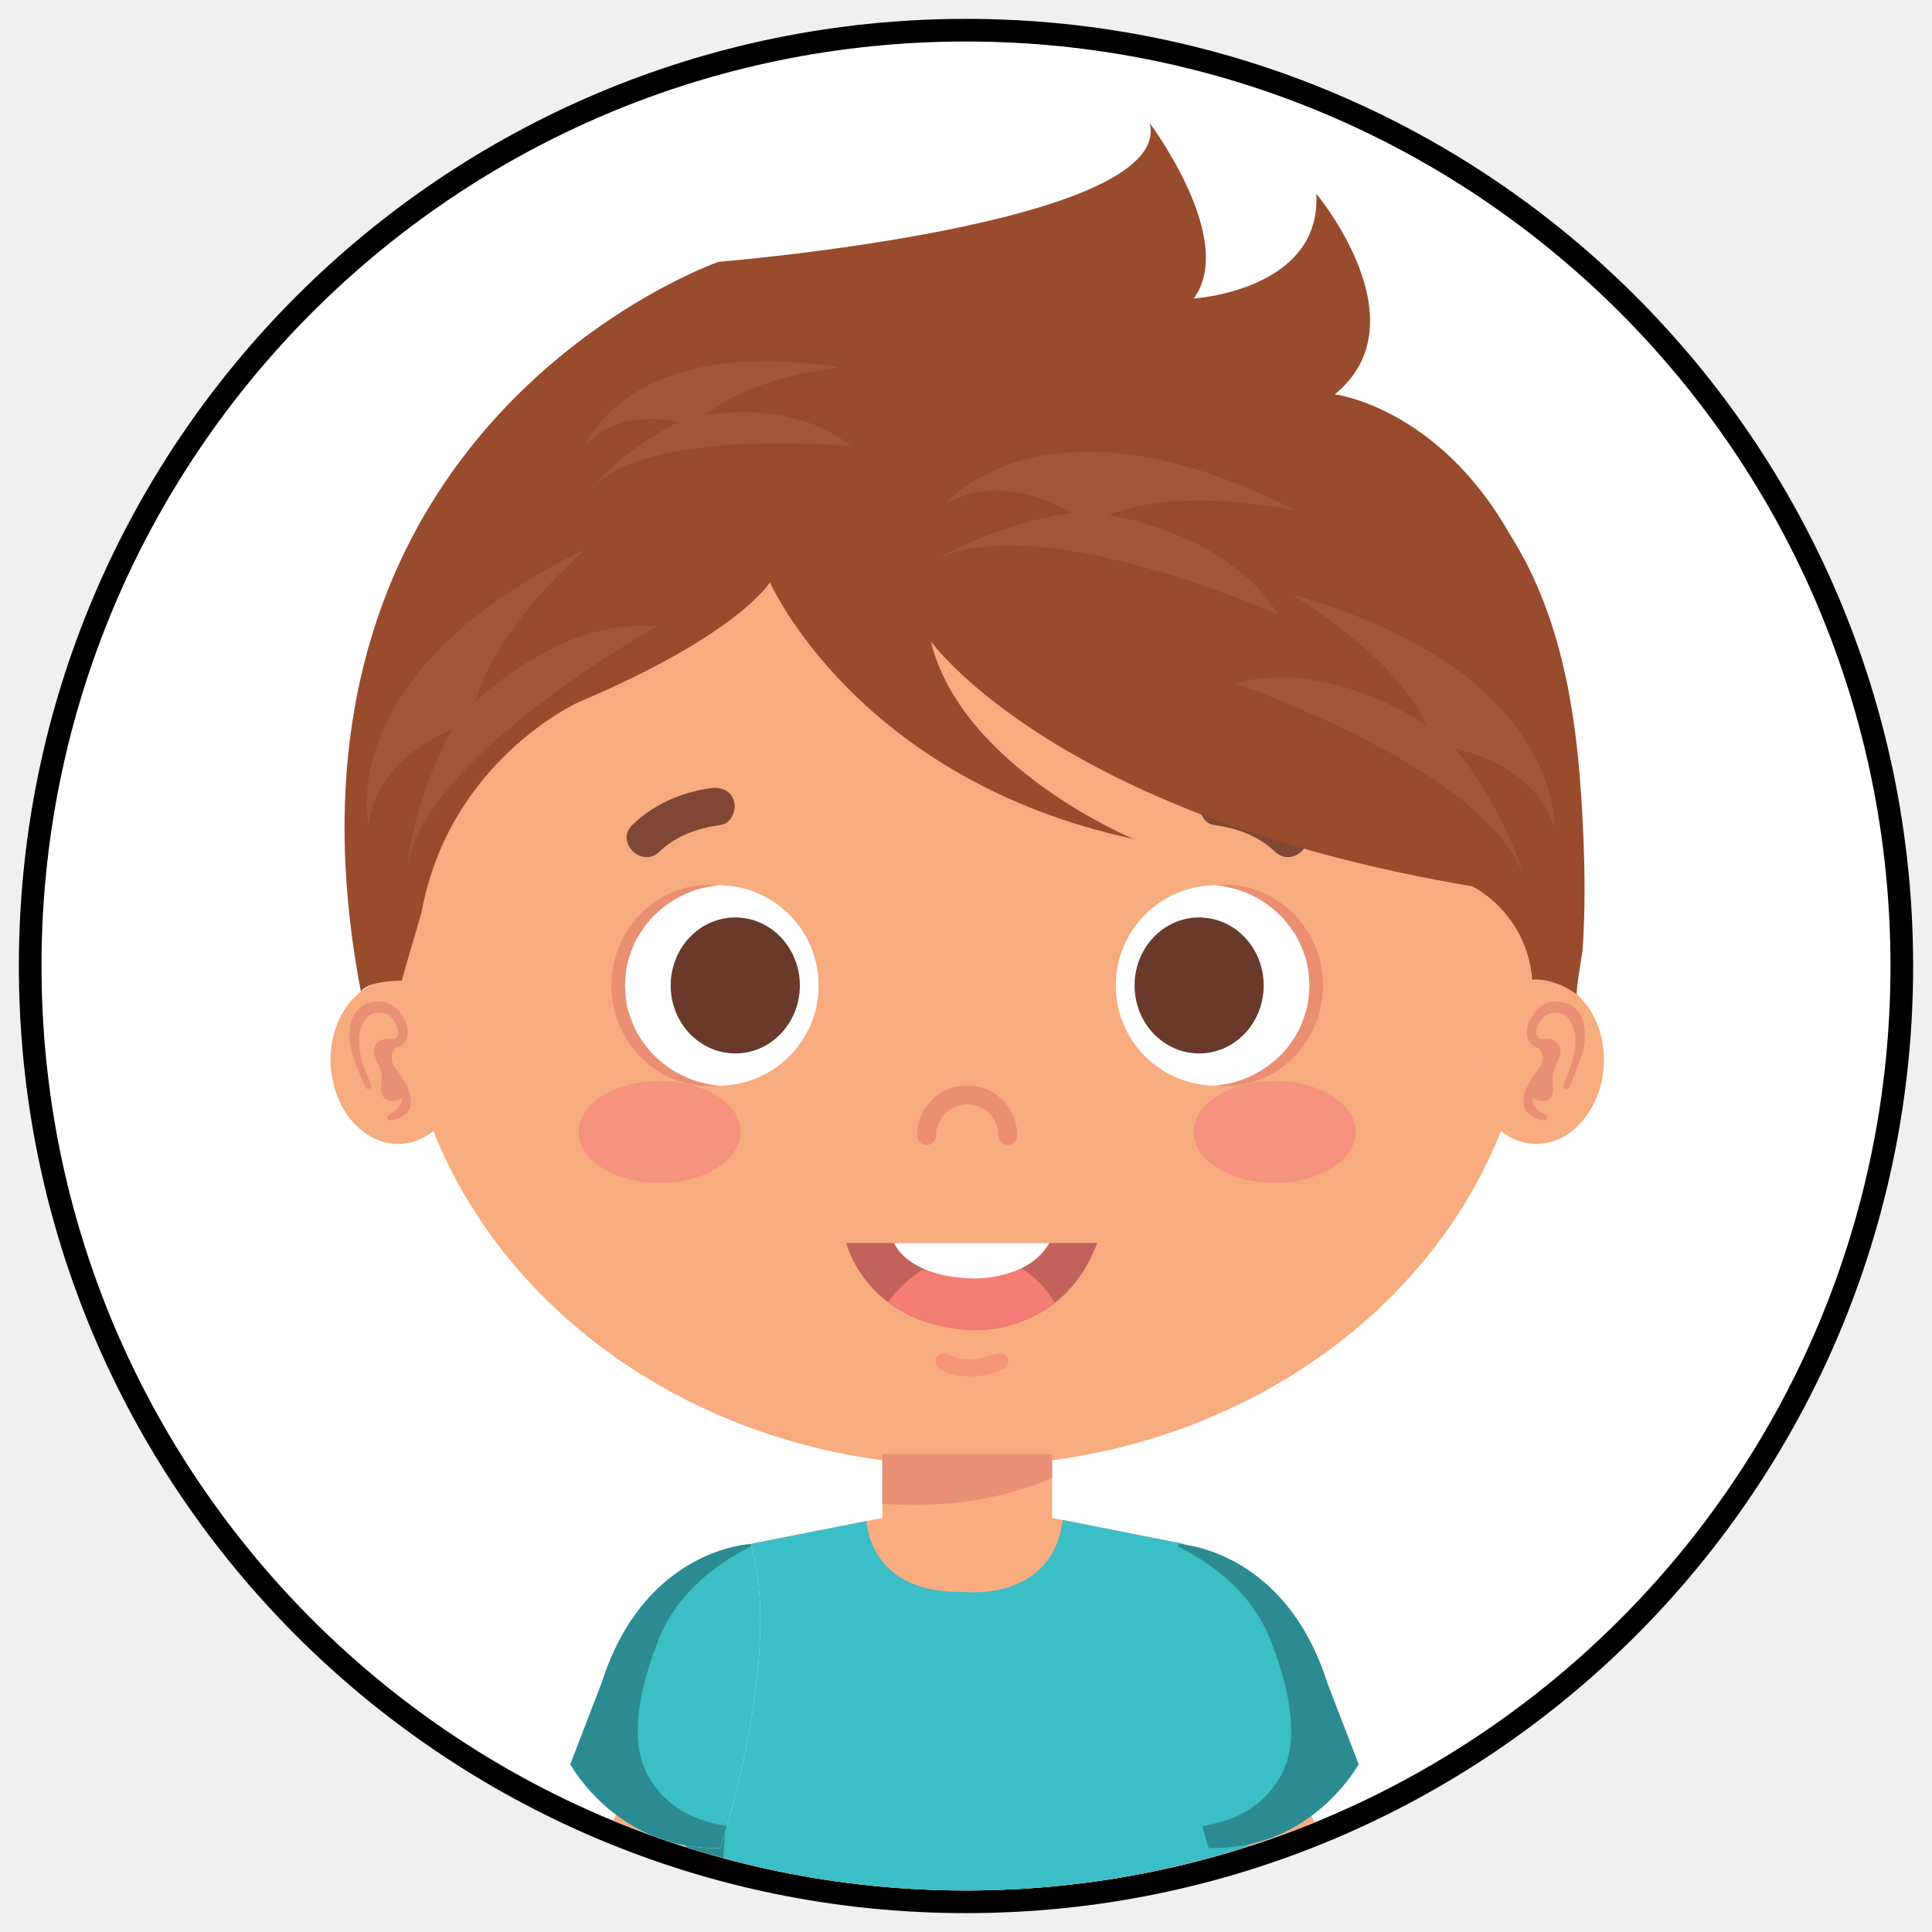
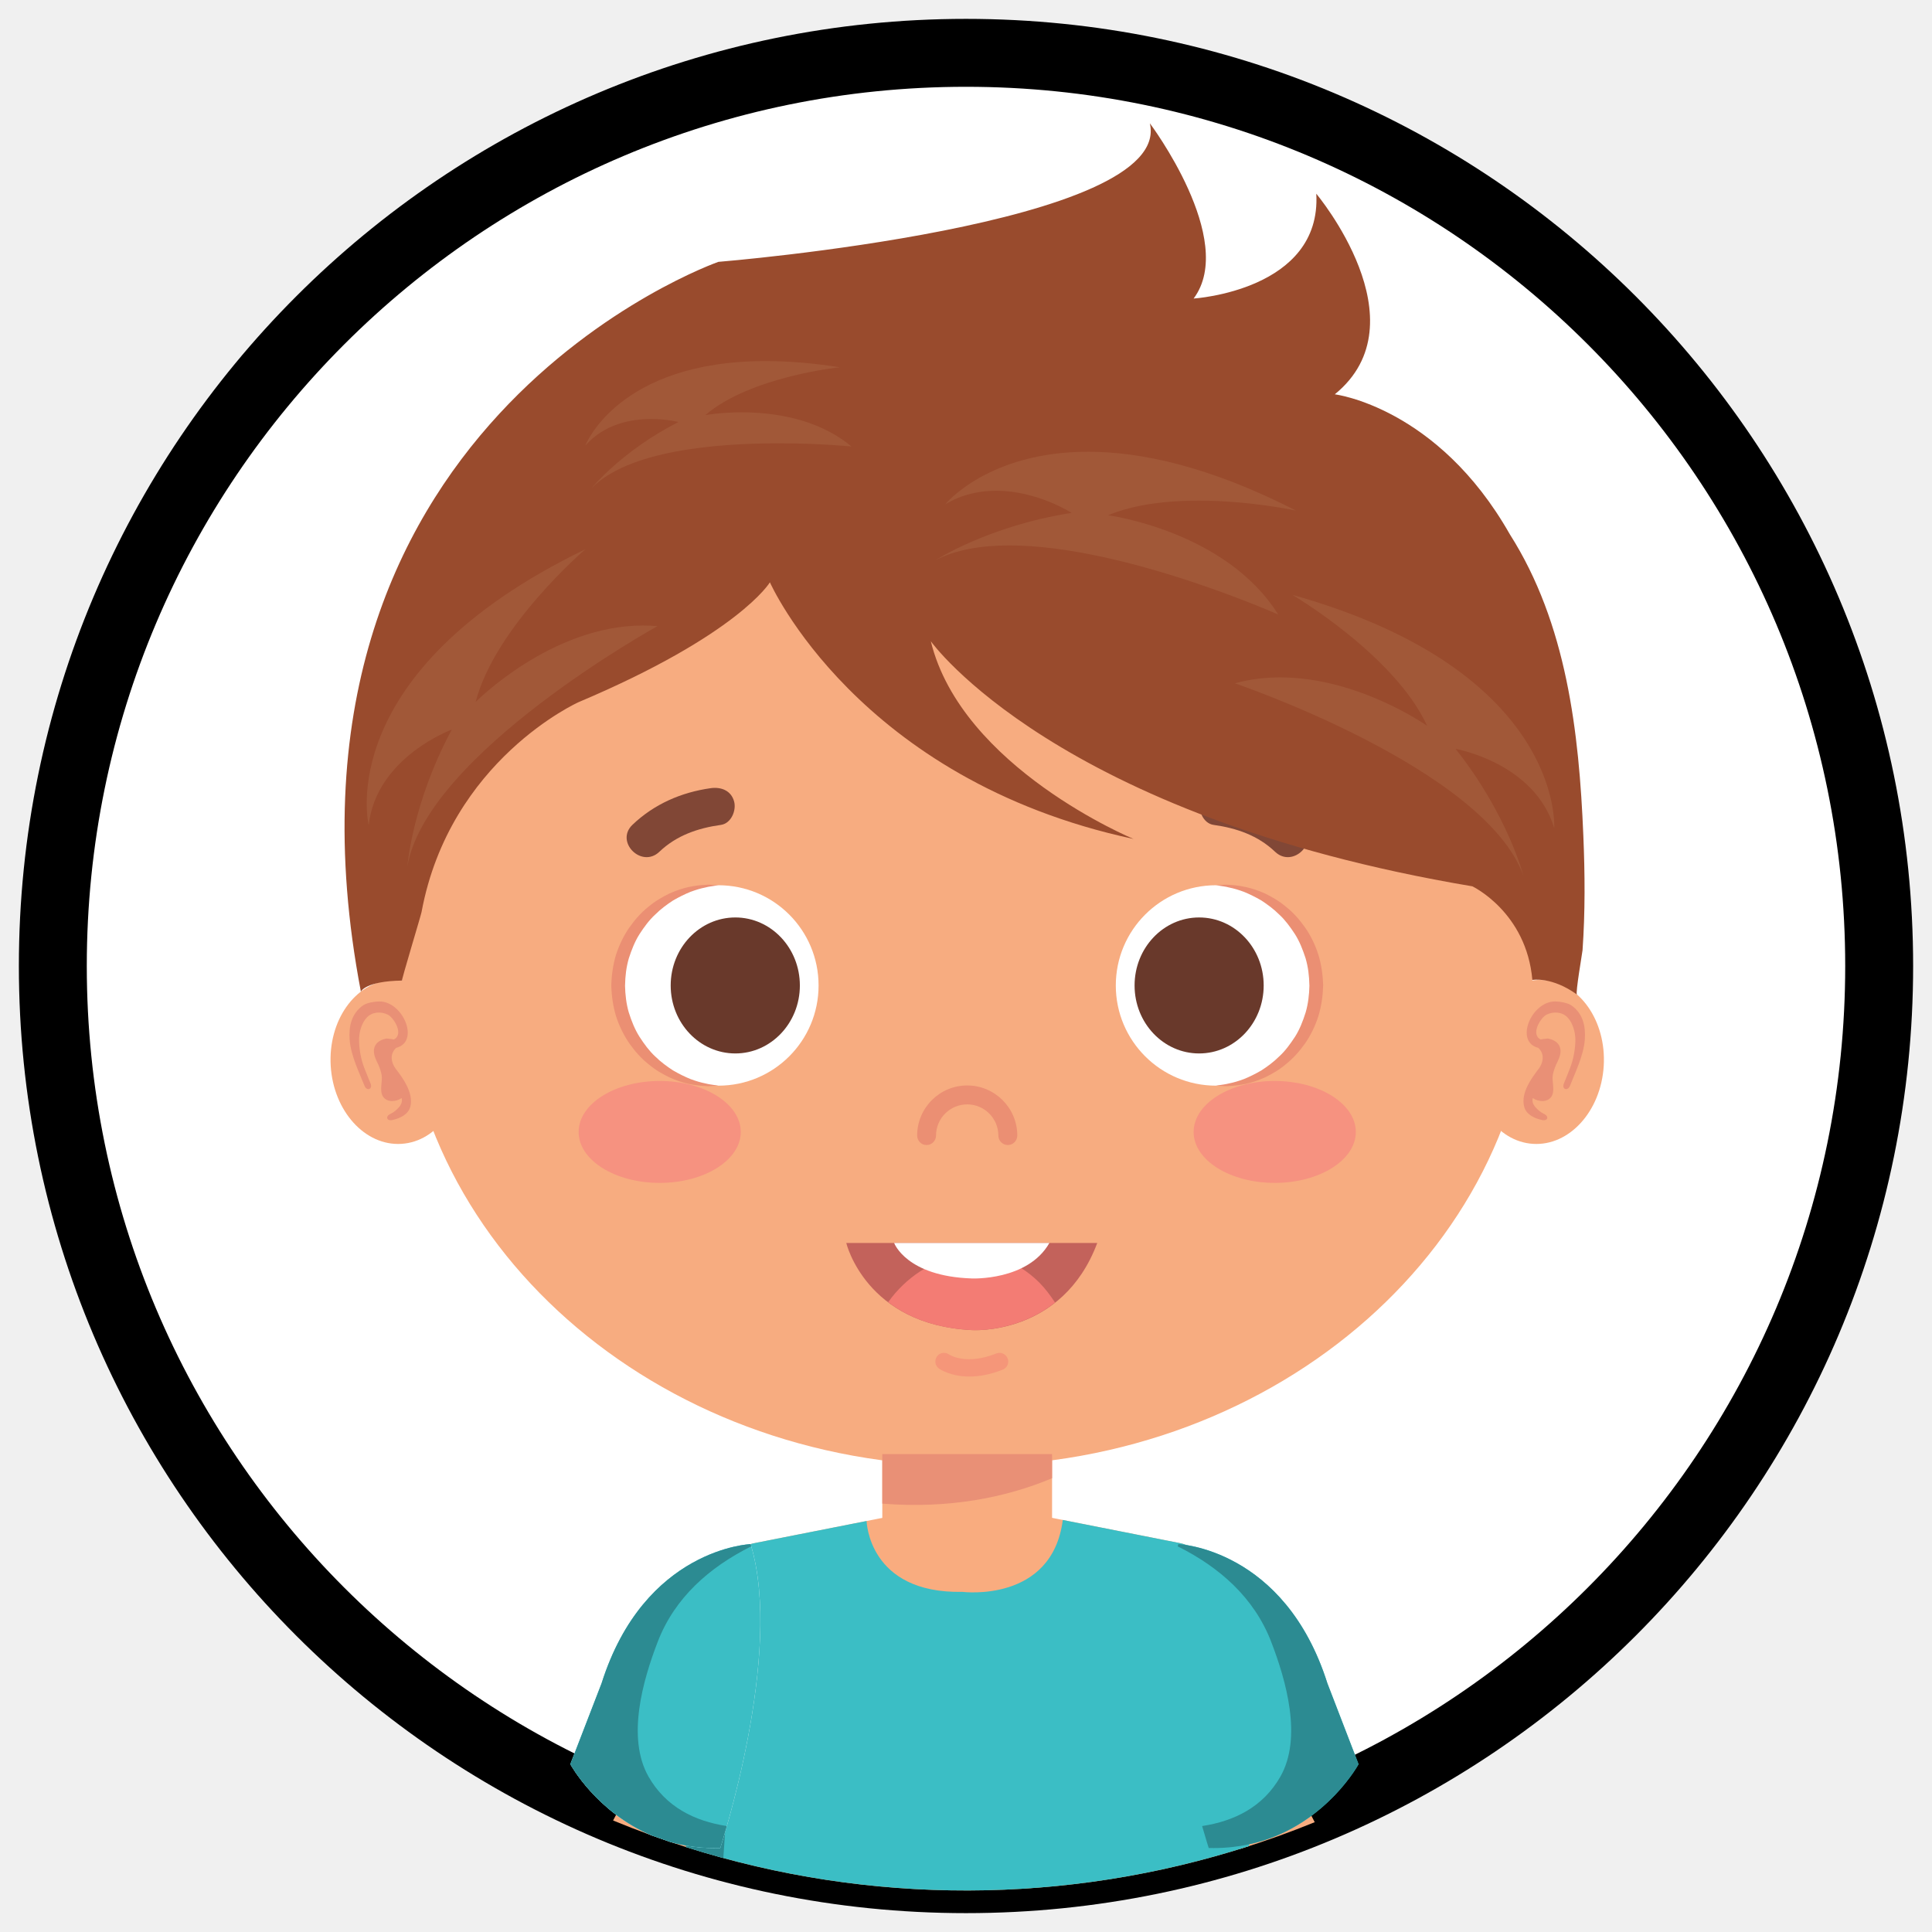
<svg xmlns="http://www.w3.org/2000/svg" width="512" height="512" viewBox="0 0 512 512" preserveAspectRatio="xMidYMid meet" version="1.1">
-   <circle cx="256.0" cy="256.0" r="248" fill="#ffffff" stroke="#000000" stroke-width="6" />
+   <circle cx="256.0" cy="256.0" r="242" fill="#ffffff" stroke="#000000" stroke-width="18" />
  <g transform="translate(-607.2269 -657.7692) scale(3.648363)">
    <path fill-rule="nonzero" fill="rgb(96.873%, 67.465%, 50.07%)" fill-opacity="1" d="M 277.766 250.441 C 277.766 270.508 259.379 286.773 236.695 286.773 C 214.008 286.773 195.621 270.508 195.621 250.441 C 195.621 230.379 214.008 214.113 236.695 214.113 C 259.379 214.113 277.766 230.379 277.766 250.441 " />
    <path fill-rule="nonzero" fill="rgb(96.873%, 67.465%, 50.07%)" fill-opacity="1" d="M 190.461 257.723 C 190.664 261.008 192.961 263.543 195.594 263.379 C 198.227 263.219 200.191 260.422 199.988 257.133 C 199.785 253.848 197.488 251.316 194.855 251.477 C 192.227 251.641 190.262 254.438 190.461 257.723 " />
    <path fill-rule="nonzero" fill="rgb(91.234%, 56.337%, 46.465%)" fill-opacity="1" d="M 192.805 253.324 C 193.074 253.133 193.629 253.043 193.969 253.035 C 195.707 253 196.969 255.973 195.211 256.406 C 194.52 257.062 195.16 257.895 195.16 257.895 C 195.723 258.625 196.477 259.672 196.25 260.652 C 196.113 261.242 195.492 261.527 194.941 261.648 C 194.504 261.738 194.434 261.371 194.785 261.211 C 195.055 261.086 195.289 260.879 195.477 260.652 L 195.531 260.555 L 195.574 260.484 C 195.641 260.344 195.645 260.195 195.617 260.051 C 195.215 260.336 194.559 260.375 194.273 259.965 C 193.969 259.523 194.242 258.863 194.16 258.371 C 194.094 258.027 193.965 257.695 193.801 257.379 C 193.078 255.898 194.52 255.73 194.52 255.73 C 194.738 255.742 194.906 255.77 195.051 255.797 C 195.797 255.418 195.039 254.199 194.605 253.992 C 194.105 253.746 193.469 253.789 193.082 254.203 C 192.691 254.621 192.516 255.285 192.52 255.84 C 192.527 256.527 192.652 257.215 192.895 257.852 C 193.031 258.215 193.215 258.645 193.359 259.008 C 193.52 259.418 193.078 259.574 192.914 259.16 C 192.574 258.289 191.93 257.008 191.836 255.824 C 191.762 254.836 191.973 253.91 192.805 253.324 " />
    <path fill-rule="nonzero" fill="rgb(96.873%, 67.465%, 50.07%)" fill-opacity="1" d="M 282.93 257.723 C 282.727 261.008 280.43 263.543 277.797 263.379 C 275.164 263.219 273.195 260.422 273.398 257.133 C 273.605 253.848 275.895 251.316 278.531 251.477 C 281.16 251.641 283.129 254.438 282.93 257.723 " />
    <path fill-rule="nonzero" fill="rgb(91.234%, 56.337%, 46.465%)" fill-opacity="1" d="M 280.586 253.324 C 280.312 253.133 279.762 253.043 279.426 253.035 C 277.68 253 276.426 255.973 278.18 256.406 C 278.867 257.062 278.23 257.895 278.23 257.895 C 277.668 258.625 276.91 259.672 277.145 260.652 C 277.277 261.242 277.895 261.527 278.445 261.648 C 278.891 261.738 278.957 261.371 278.605 261.211 C 278.336 261.086 278.102 260.879 277.914 260.652 L 277.855 260.555 L 277.812 260.484 C 277.746 260.344 277.742 260.195 277.773 260.051 C 278.176 260.336 278.832 260.375 279.117 259.965 C 279.426 259.523 279.145 258.863 279.23 258.371 C 279.297 258.027 279.43 257.695 279.59 257.379 C 280.312 255.898 278.867 255.73 278.867 255.73 C 278.645 255.742 278.484 255.77 278.344 255.797 C 277.598 255.418 278.352 254.199 278.781 253.992 C 279.285 253.746 279.922 253.789 280.309 254.203 C 280.695 254.621 280.871 255.285 280.871 255.84 C 280.859 256.527 280.734 257.215 280.492 257.852 C 280.355 258.215 280.176 258.645 280.031 259.008 C 279.871 259.418 280.312 259.574 280.48 259.16 C 280.812 258.289 281.461 257.008 281.555 255.824 C 281.629 254.836 281.422 253.91 280.586 253.324 " />
    <path fill-rule="nonzero" fill="rgb(92.046%, 56.047%, 45.16%)" fill-opacity="1" d="M 239.645 263.465 C 239.266 263.465 238.957 263.156 238.957 262.773 C 238.957 261.527 237.941 260.512 236.695 260.512 C 235.445 260.512 234.43 261.527 234.43 262.773 C 234.43 263.156 234.121 263.465 233.742 263.465 C 233.359 263.465 233.059 263.156 233.059 262.773 C 233.059 260.77 234.688 259.137 236.695 259.137 C 238.699 259.137 240.332 260.77 240.332 262.773 C 240.332 263.156 240.023 263.465 239.645 263.465 " />
    <path fill-rule="nonzero" fill="rgb(96.478%, 57.202%, 50.116%)" fill-opacity="1" d="M 214.355 266.215 C 211.102 266.215 208.469 264.559 208.469 262.516 C 208.469 260.473 211.102 258.812 214.355 258.812 C 217.609 258.812 220.246 260.473 220.246 262.516 C 220.246 264.559 217.609 266.215 214.355 266.215 " />
    <path fill-rule="nonzero" fill="rgb(96.478%, 57.202%, 50.116%)" fill-opacity="1" d="M 259.031 266.215 C 255.777 266.215 253.141 264.559 253.141 262.516 C 253.141 260.473 255.777 258.812 259.031 258.812 C 262.281 258.812 264.922 260.473 264.922 262.516 C 264.922 264.559 262.281 266.215 259.031 266.215 " />
    <path fill-rule="nonzero" fill="rgb(50.452%, 27.805%, 21.037%)" fill-opacity="1" d="M 214.336 242.16 C 215.578 240.977 217.125 240.445 218.801 240.211 C 219.547 240.109 219.941 239.16 219.762 238.508 C 219.547 237.711 218.812 237.438 218.062 237.543 C 215.922 237.844 213.949 238.703 212.379 240.203 C 211.086 241.441 213.047 243.395 214.336 242.16 " />
    <path fill-rule="nonzero" fill="rgb(50.452%, 27.805%, 21.037%)" fill-opacity="1" d="M 259.055 242.16 C 257.812 240.977 256.266 240.445 254.594 240.211 C 253.848 240.109 253.445 239.16 253.629 238.508 C 253.848 237.711 254.586 237.438 255.328 237.543 C 257.469 237.844 259.441 238.703 261.012 240.203 C 262.309 241.441 260.348 243.395 259.055 242.16 " />
    <path fill-rule="nonzero" fill="rgb(76.492%, 38.602%, 35.632%)" fill-opacity="1" d="M 246.141 270.578 L 227.91 270.578 C 227.91 270.578 229.316 276.527 237.027 276.906 C 237.027 276.906 243.598 277.371 246.141 270.578 " />
    <path fill-rule="nonzero" fill="rgb(95.43%, 48.546%, 45.297%)" fill-opacity="1" d="M 241.926 273.449 C 238.449 269.988 233.516 271.285 230.953 274.879 C 232.324 275.918 234.266 276.773 237.027 276.906 C 237.027 276.906 240.266 277.125 243.074 274.906 C 242.73 274.383 242.359 273.883 241.926 273.449 " />
    <path fill-rule="nonzero" fill="rgb(96.201%, 58.649%, 47.321%)" fill-opacity="1" d="M 236.855 280.281 C 235.469 280.281 234.691 279.738 234.645 279.703 C 234.359 279.5 234.297 279.105 234.496 278.82 C 234.699 278.539 235.094 278.477 235.375 278.676 C 235.441 278.719 236.625 279.477 238.809 278.605 C 239.133 278.48 239.496 278.633 239.629 278.957 C 239.762 279.277 239.605 279.648 239.277 279.777 C 238.336 280.156 237.523 280.281 236.855 280.281 " />
    <path fill-rule="nonzero" fill="rgb(100%, 100%, 100%)" fill-opacity="1" d="M 242.664 270.578 L 231.387 270.578 C 231.387 270.578 232.262 273 237.027 273.156 C 237.027 273.156 241.094 273.34 242.664 270.578 " />
    <path fill-rule="nonzero" fill="rgb(100%, 100%, 100%)" fill-opacity="1" d="M 225.898 251.875 C 225.898 255.895 222.645 259.152 218.621 259.152 C 214.598 259.152 211.34 255.895 211.34 251.875 C 211.34 247.852 214.598 244.594 218.621 244.594 C 222.645 244.594 225.898 247.852 225.898 251.875 " />
    <path fill-rule="nonzero" fill="rgb(41.208%, 22.397%, 16.692%)" fill-opacity="1" d="M 224.539 251.875 C 224.539 254.602 222.438 256.812 219.852 256.812 C 217.258 256.812 215.156 254.602 215.156 251.875 C 215.156 249.145 217.258 246.934 219.852 246.934 C 222.438 246.934 224.539 249.145 224.539 251.875 " />
    <path fill-rule="nonzero" fill="rgb(92.046%, 56.047%, 45.16%)" fill-opacity="1" d="M 218.621 259.152 C 218.621 259.152 218.531 259.16 218.363 259.168 C 218.195 259.164 217.949 259.215 217.633 259.176 C 217.312 259.164 216.926 259.117 216.484 259.027 C 216.051 258.93 215.562 258.781 215.055 258.547 C 214.555 258.301 214.02 258 213.527 257.578 C 213.02 257.176 212.562 256.664 212.152 256.082 C 211.746 255.496 211.422 254.828 211.188 254.113 C 210.969 253.387 210.863 252.66 210.84 251.848 C 210.859 251.168 210.969 250.332 211.188 249.633 C 211.422 248.918 211.746 248.25 212.152 247.664 C 212.562 247.086 213.02 246.566 213.527 246.168 C 214.02 245.746 214.555 245.445 215.055 245.199 C 215.562 244.965 216.051 244.816 216.484 244.719 C 216.926 244.629 217.312 244.578 217.629 244.57 C 217.941 244.527 218.195 244.578 218.363 244.578 C 218.531 244.586 218.621 244.594 218.621 244.594 C 218.621 244.594 218.531 244.605 218.363 244.633 C 218.199 244.664 217.953 244.68 217.656 244.762 C 217.352 244.82 216.992 244.926 216.594 245.074 C 216.195 245.234 215.77 245.445 215.324 245.703 C 214.895 245.984 214.441 246.312 214.027 246.727 C 213.598 247.121 213.23 247.621 212.891 248.145 C 212.551 248.68 212.316 249.285 212.113 249.91 C 211.93 250.559 211.855 251.148 211.84 251.898 C 211.852 252.516 211.93 253.215 212.113 253.836 C 212.312 254.461 212.551 255.07 212.891 255.602 C 213.23 256.129 213.598 256.629 214.023 257.023 C 214.438 257.434 214.891 257.762 215.324 258.043 C 215.77 258.301 216.195 258.512 216.594 258.672 C 216.992 258.82 217.352 258.926 217.652 258.984 C 217.949 259.062 218.203 259.082 218.363 259.113 C 218.531 259.141 218.621 259.152 218.621 259.152 " />
    <path fill-rule="nonzero" fill="rgb(100%, 100%, 100%)" fill-opacity="1" d="M 247.488 251.875 C 247.488 255.895 250.746 259.152 254.77 259.152 C 258.789 259.152 262.051 255.895 262.051 251.875 C 262.051 247.852 258.789 244.594 254.77 244.594 C 250.746 244.594 247.488 247.852 247.488 251.875 " />
    <path fill-rule="nonzero" fill="rgb(41.208%, 22.397%, 16.692%)" fill-opacity="1" d="M 248.852 251.875 C 248.852 254.602 250.949 256.812 253.539 256.812 C 256.133 256.812 258.23 254.602 258.23 251.875 C 258.23 249.145 256.133 246.934 253.539 246.934 C 250.949 246.934 248.852 249.145 248.852 251.875 " />
    <path fill-rule="nonzero" fill="rgb(92.046%, 56.047%, 45.16%)" fill-opacity="1" d="M 254.77 259.152 C 254.77 259.152 254.859 259.141 255.023 259.113 C 255.188 259.082 255.441 259.062 255.738 258.984 C 256.039 258.926 256.398 258.82 256.797 258.672 C 257.191 258.512 257.621 258.301 258.066 258.043 C 258.5 257.762 258.949 257.434 259.363 257.023 C 259.797 256.629 260.156 256.129 260.504 255.602 C 260.844 255.07 261.078 254.461 261.277 253.836 C 261.461 253.215 261.539 252.516 261.551 251.898 C 261.535 251.148 261.461 250.559 261.277 249.91 C 261.074 249.285 260.84 248.68 260.5 248.145 C 260.156 247.621 259.793 247.121 259.363 246.727 C 258.949 246.312 258.496 245.988 258.066 245.703 C 257.621 245.445 257.191 245.234 256.797 245.074 C 256.398 244.926 256.039 244.82 255.734 244.762 C 255.438 244.68 255.191 244.664 255.023 244.633 C 254.859 244.605 254.77 244.594 254.77 244.594 C 254.77 244.594 254.859 244.586 255.027 244.578 C 255.195 244.578 255.445 244.527 255.762 244.57 C 256.078 244.578 256.465 244.629 256.902 244.719 C 257.344 244.816 257.828 244.965 258.336 245.199 C 258.836 245.445 259.371 245.746 259.859 246.168 C 260.371 246.566 260.828 247.086 261.238 247.664 C 261.645 248.25 261.973 248.918 262.199 249.633 C 262.422 250.332 262.531 251.172 262.551 251.848 C 262.527 252.66 262.422 253.387 262.199 254.113 C 261.969 254.828 261.645 255.496 261.238 256.082 C 260.828 256.66 260.367 257.176 259.859 257.578 C 259.371 258 258.836 258.301 258.336 258.547 C 257.828 258.781 257.34 258.93 256.902 259.027 C 256.465 259.113 256.078 259.164 255.758 259.176 C 255.441 259.215 255.195 259.164 255.027 259.168 C 254.859 259.16 254.77 259.152 254.77 259.152 " />
    <path style="fill:rgb(59.95%, 29.547%, 17.778%);fill-opacity:1;fill-rule:nonzero" d="M 249.961 189.246 C 251.699 196.637 218.621 199.312 218.621 199.312 C 218.621 199.312 184.785 211.137 192.652 252.32 C 192.652 252.32 192.98 251.555 195.641 251.519 C 195.578 251.519 197.004 246.828 197.059 246.539 C 199.113 235.481 208.469 231.293 208.469 231.293 C 220.114 226.371 222.363 222.59 222.363 222.59 C 222.363 222.59 228.684 236.922 248.773 241.23 C 248.773 241.23 236.297 236.067 234.051 226.871 C 234.051 226.871 243.078 239.578 273.387 244.672 C 273.387 244.672 277.316 246.539 277.746 251.472 C 277.746 251.472 279.152 251.211 280.983 252.53 C 280.867 252.423 281.371 249.526 281.391 249.312 C 281.586 246.547 281.566 243.766 281.449 240.996 C 281.14 233.465 280.235 225.594 276.11 219.102 C 270.856 209.844 263.395 208.934 263.395 208.934 C 269.86 203.672 262.051 194.363 262.051 194.363 C 262.449 201.394 253.141 201.977 253.141 201.977 C 256.324 197.719 249.961 189.246 249.961 189.246 z " />
    <path fill-rule="nonzero" fill="rgb(63.04%, 34.607%, 22.134%)" fill-opacity="1" d="M 277.102 243.914 C 274.301 236.086 256.141 229.926 256.141 229.926 C 257.242 229.621 258.348 229.496 259.43 229.496 C 265.129 229.496 270.105 233.016 270.105 233.016 C 267.738 227.863 260.312 223.5 260.312 223.5 C 280.078 229.043 279.336 240.449 279.336 240.449 C 277.906 235.688 272.168 234.688 272.168 234.688 C 275.949 239.445 277.102 243.914 277.102 243.914 " />
    <path fill-rule="nonzero" fill="rgb(63.04%, 34.607%, 22.134%)" fill-opacity="1" d="M 196.027 243.242 C 196.027 243.242 196.375 238.641 199.254 233.289 C 199.254 233.289 193.781 235.285 193.219 240.227 C 193.219 240.227 190.48 229.133 208.957 220.188 C 208.957 220.188 202.414 225.789 200.988 231.281 C 200.988 231.281 206.465 225.727 213.145 225.727 C 213.492 225.727 213.844 225.742 214.195 225.773 C 214.195 225.773 197.406 235.043 196.027 243.242 " />
    <path fill-rule="nonzero" fill="rgb(63.04%, 34.607%, 22.134%)" fill-opacity="1" d="M 259.285 224.93 C 259.285 224.93 248.012 219.91 239.746 219.91 C 237.711 219.91 235.855 220.219 234.395 220.98 C 234.395 220.98 238.273 218.477 244.281 217.547 C 244.281 217.547 241.785 215.938 238.801 215.938 C 237.602 215.938 236.328 216.195 235.105 216.918 C 235.105 216.918 238.195 213.105 245.469 213.105 C 249.297 213.105 254.277 214.16 260.578 217.379 C 260.578 217.379 257.262 216.656 253.5 216.656 C 251.266 216.656 248.879 216.91 246.93 217.719 C 246.93 217.719 255.48 218.844 259.285 224.93 " />
    <path fill-rule="nonzero" fill="rgb(63.04%, 34.607%, 22.134%)" fill-opacity="1" d="M 209.402 215.758 C 209.402 215.758 211.609 213.035 215.723 210.945 C 215.723 210.945 214.887 210.727 213.742 210.727 C 212.293 210.727 210.344 211.078 208.953 212.66 C 208.953 212.66 211.293 206.52 222.051 206.52 C 223.652 206.52 225.441 206.656 227.438 206.969 C 227.438 206.969 220.938 207.637 217.672 210.445 C 217.672 210.445 218.75 210.242 220.312 210.242 C 222.566 210.242 225.82 210.664 228.285 212.723 C 228.285 212.723 226.012 212.492 222.988 212.492 C 218.387 212.492 212.059 213.031 209.402 215.758 " />
    <path fill-rule="nonzero" fill="rgb(97.63%, 67.516%, 49.866%)" fill-opacity="1" d="M 242.859 291.82 L 230.527 291.82 L 230.527 285.914 L 242.859 285.914 L 242.859 291.82 " />
    <path fill-rule="nonzero" fill="rgb(91.234%, 56.337%, 46.465%)" fill-opacity="1" d="M 242.859 287.668 L 242.859 285.914 L 230.527 285.914 L 230.527 289.512 C 235.379 289.902 239.516 289.066 242.859 287.668 " />
    <path style="fill:rgb(96.873%, 67.465%, 50.07%);fill-opacity:1;fill-rule:nonzero" d="M 217.652 303.584 C 217.351 303.573 217.026 303.611 216.68 303.711 C 216.68 303.711 213.772 307.029 210.973 312.529 A 67.153 67.153 0 0 0 216.382 314.496 C 217.539 311.759 218.983 308.952 220.781 306.129 C 220.781 306.129 219.764 303.661 217.652 303.584 z " />
    <path style="fill:rgb(96.873%, 67.465%, 50.07%);fill-opacity:1;fill-rule:nonzero" d="M 255.197 303.583 C 253.08 303.658 252.063 306.125 252.063 306.125 C 253.885 308.985 255.343 311.827 256.507 314.597 A 67.153 67.153 0 0 0 261.938 312.652 C 259.122 307.079 256.172 303.711 256.172 303.711 C 255.824 303.61 255.499 303.572 255.197 303.583 z " />
    <path style="fill:rgb(97.63%, 67.516%, 49.866%);fill-opacity:1;fill-rule:nonzero" d="M 232.055 290.246 L 221.156 292.398 C 221.156 292.398 218.242 293.004 217.074 296.742 C 216.845 303.453 216.626 309.214 216.394 314.499 A 67.153 67.153 0 0 0 257.187 314.382 C 256.906 308.809 256.609 302.865 256.313 296.742 C 255.145 293.004 252.231 292.398 252.231 292.398 L 241.34 290.246 L 232.055 290.246 z " />
    <path style="fill:rgb(23.048%, 74.414%, 77.069%);fill-opacity:1;fill-rule:nonzero" d="M 243.637 290.699 C 242.859 296.75 236.352 295.922 236.352 295.922 C 229.504 296.059 229.386 290.774 229.386 290.774 L 221.156 292.398 C 221.156 292.398 218.242 293.004 217.074 296.742 C 216.783 303.608 216.522 309.305 216.267 314.459 A 67.153 67.153 0 0 0 257.168 314.388 C 256.893 308.74 256.634 303.239 256.313 296.742 C 255.145 293.004 252.231 292.398 252.231 292.398 L 243.637 290.699 z " />
    <path style="fill:rgb(17.072%, 54.474%, 57.15%);fill-opacity:1;fill-rule:nonzero" d="M 219.109 313.36 C 218.891 314.106 218.754 314.527 218.754 314.527 C 218.633 314.531 218.515 314.531 218.394 314.531 C 217.644 314.531 216.937 314.469 216.273 314.348 C 216.271 314.385 216.27 314.422 216.268 314.459 A 67.153 67.153 0 0 0 218.979 315.258 C 219.019 314.62 219.063 313.987 219.109 313.36 z " />
    <path style="fill:rgb(100%, 100%, 100%);fill-opacity:1;fill-rule:nonzero" d="M 220.961 292.453 C 220.961 292.453 213.246 292.746 210.137 302.562 L 207.867 308.441 C 207.867 308.441 209.756 311.922 213.797 313.621 A 67.153 67.153 0 0 0 215.153 314.094 C 216.228 314.396 217.427 314.564 218.754 314.527 C 218.754 314.527 223.402 300.418 220.961 292.453 z " />
    <path style="fill:rgb(23.048%, 74.414%, 77.069%);fill-opacity:1;fill-rule:nonzero" d="M 220.961 292.453 C 220.961 292.453 213.246 292.746 210.137 302.562 L 207.867 308.441 C 207.867 308.441 209.756 311.922 213.797 313.621 A 67.153 67.153 0 0 0 215.153 314.094 C 216.228 314.396 217.427 314.564 218.754 314.527 C 218.754 314.527 223.402 300.418 220.961 292.453 z " />
    <path style="fill:rgb(17.072%, 54.474%, 57.15%);fill-opacity:1;fill-rule:nonzero" d="M 220.961 292.453 C 220.961 292.453 213.246 292.746 210.137 302.562 L 207.867 308.441 C 207.867 308.441 209.761 311.931 213.814 313.627 A 67.153 67.153 0 0 0 215.133 314.088 C 216.115 314.365 217.201 314.531 218.394 314.531 C 218.515 314.531 218.633 314.531 218.754 314.527 C 218.754 314.527 218.945 313.926 219.23 312.933 C 216.891 312.574 214.809 311.547 213.551 309.352 C 211.93 306.512 213.145 302.324 214.215 299.547 C 215.445 296.344 217.973 294.137 220.969 292.633 L 221.004 292.625 L 220.961 292.453 z " />
    <path style="fill:rgb(23.048%, 74.414%, 77.069%);fill-opacity:1;fill-rule:nonzero" d="M 252.027 292.453 C 249.59 300.418 254.238 314.527 254.238 314.527 C 255.587 314.565 256.799 314.385 257.887 314.074 A 67.153 67.153 0 0 0 258.086 314.019 C 262.889 312.553 265.121 308.441 265.121 308.441 L 262.856 302.562 C 259.742 292.746 252.027 292.453 252.027 292.453 z " />
    <path style="fill:rgb(17.072%, 54.474%, 57.15%);fill-opacity:1;fill-rule:nonzero" d="M 252.027 292.453 L 251.988 292.625 L 252.02 292.633 C 255.02 294.137 257.543 296.344 258.774 299.547 C 259.844 302.324 261.062 306.512 259.437 309.352 C 258.183 311.547 256.102 312.574 253.758 312.933 C 254.043 313.926 254.238 314.527 254.238 314.527 C 254.359 314.531 254.476 314.531 254.594 314.531 C 261.816 314.531 265.121 308.441 265.121 308.441 L 262.856 302.562 C 259.742 292.746 252.027 292.453 252.027 292.453 z " />
  </g>
</svg>
